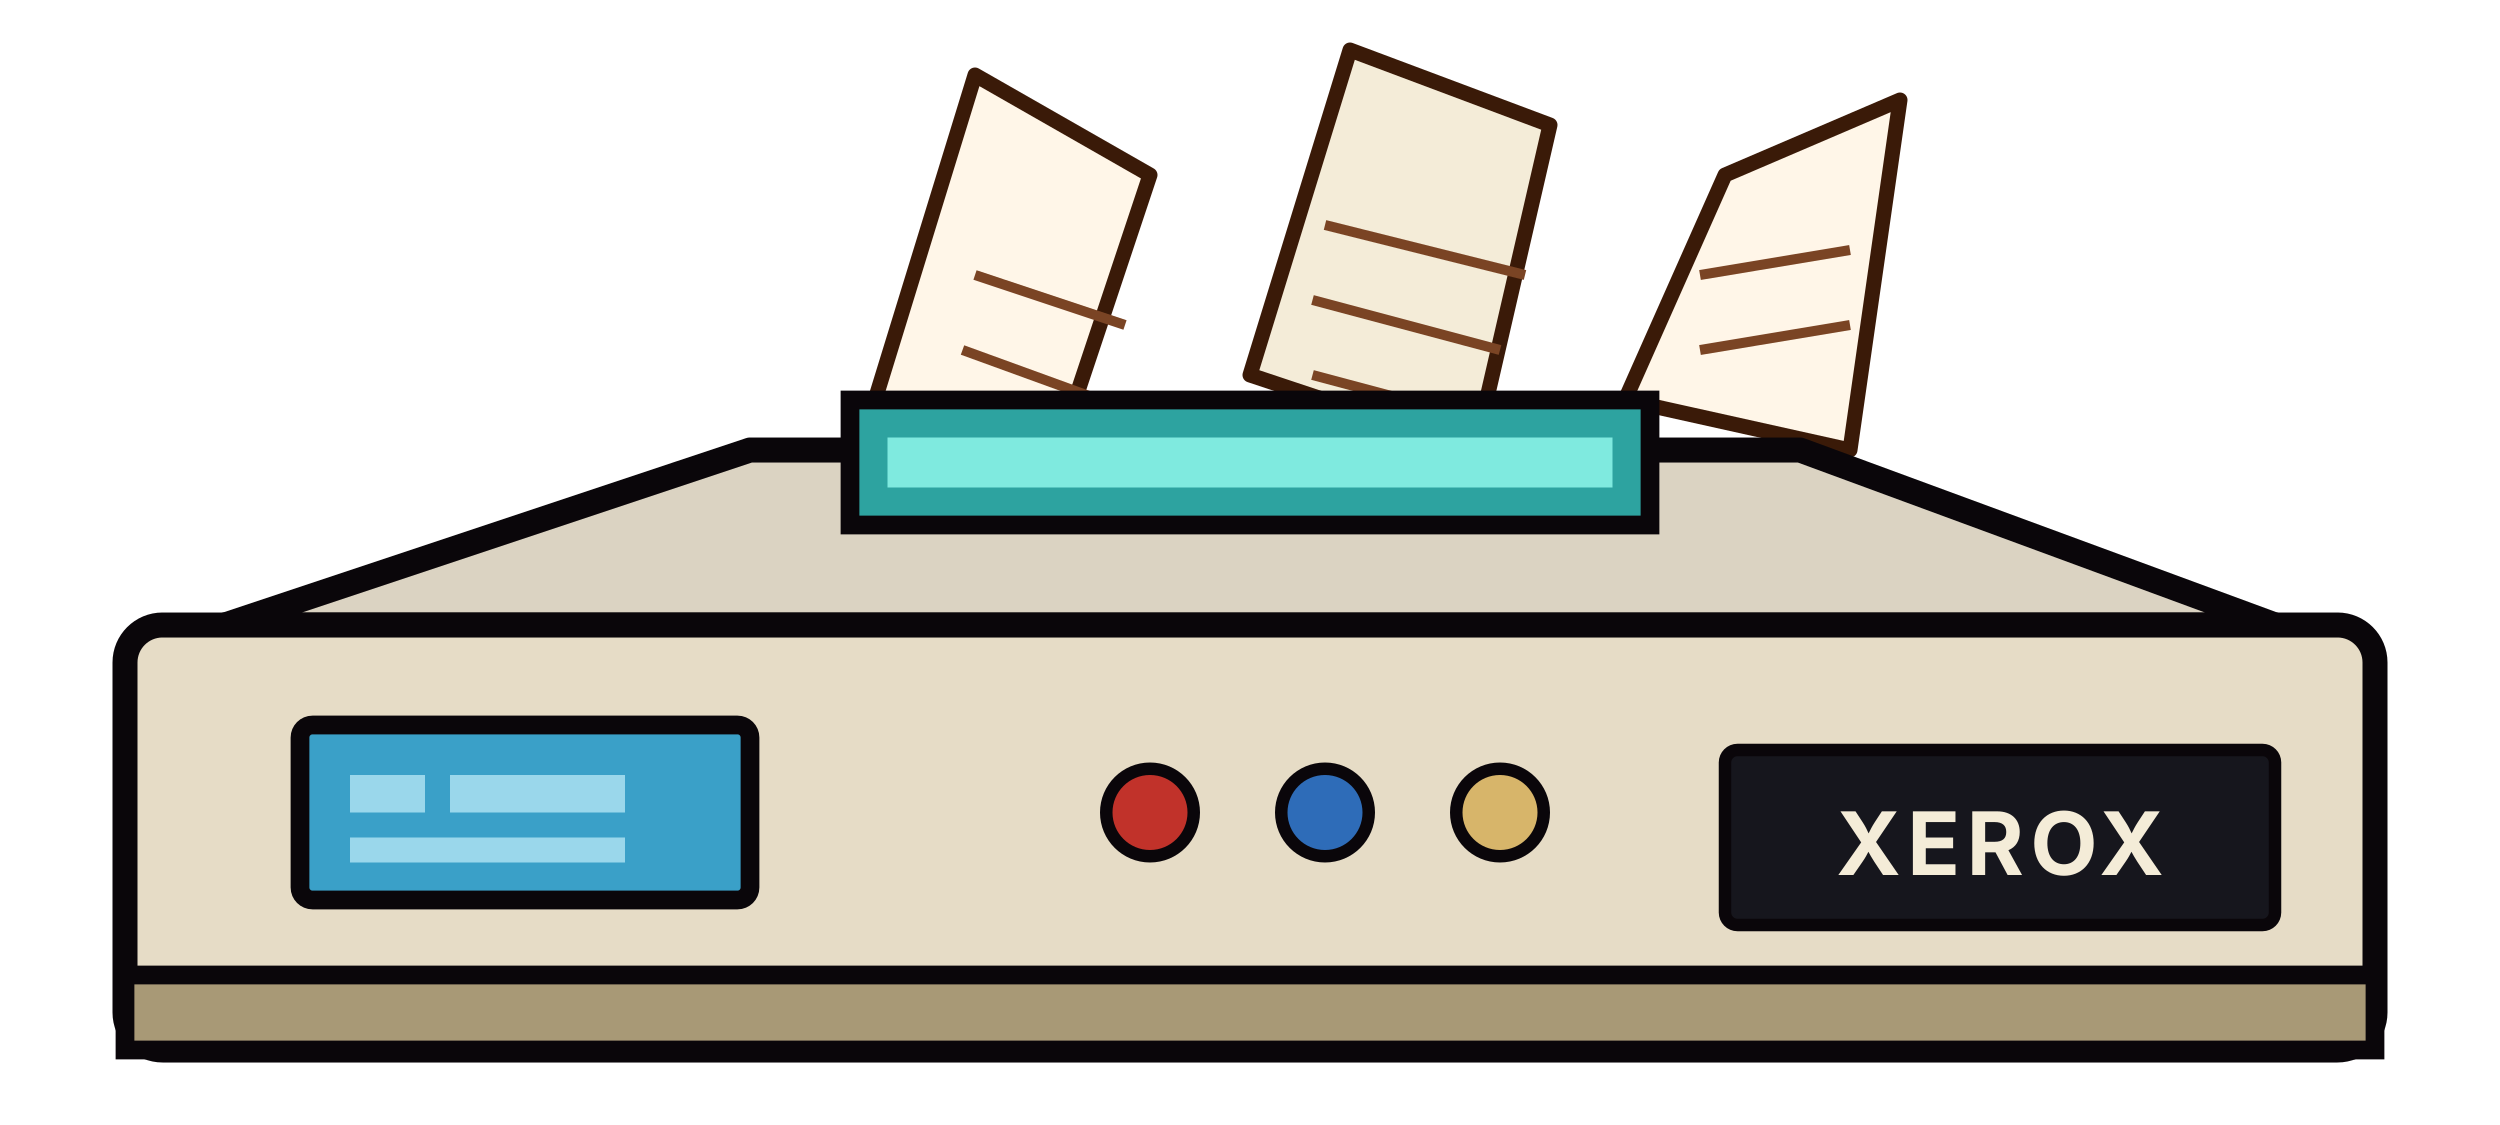
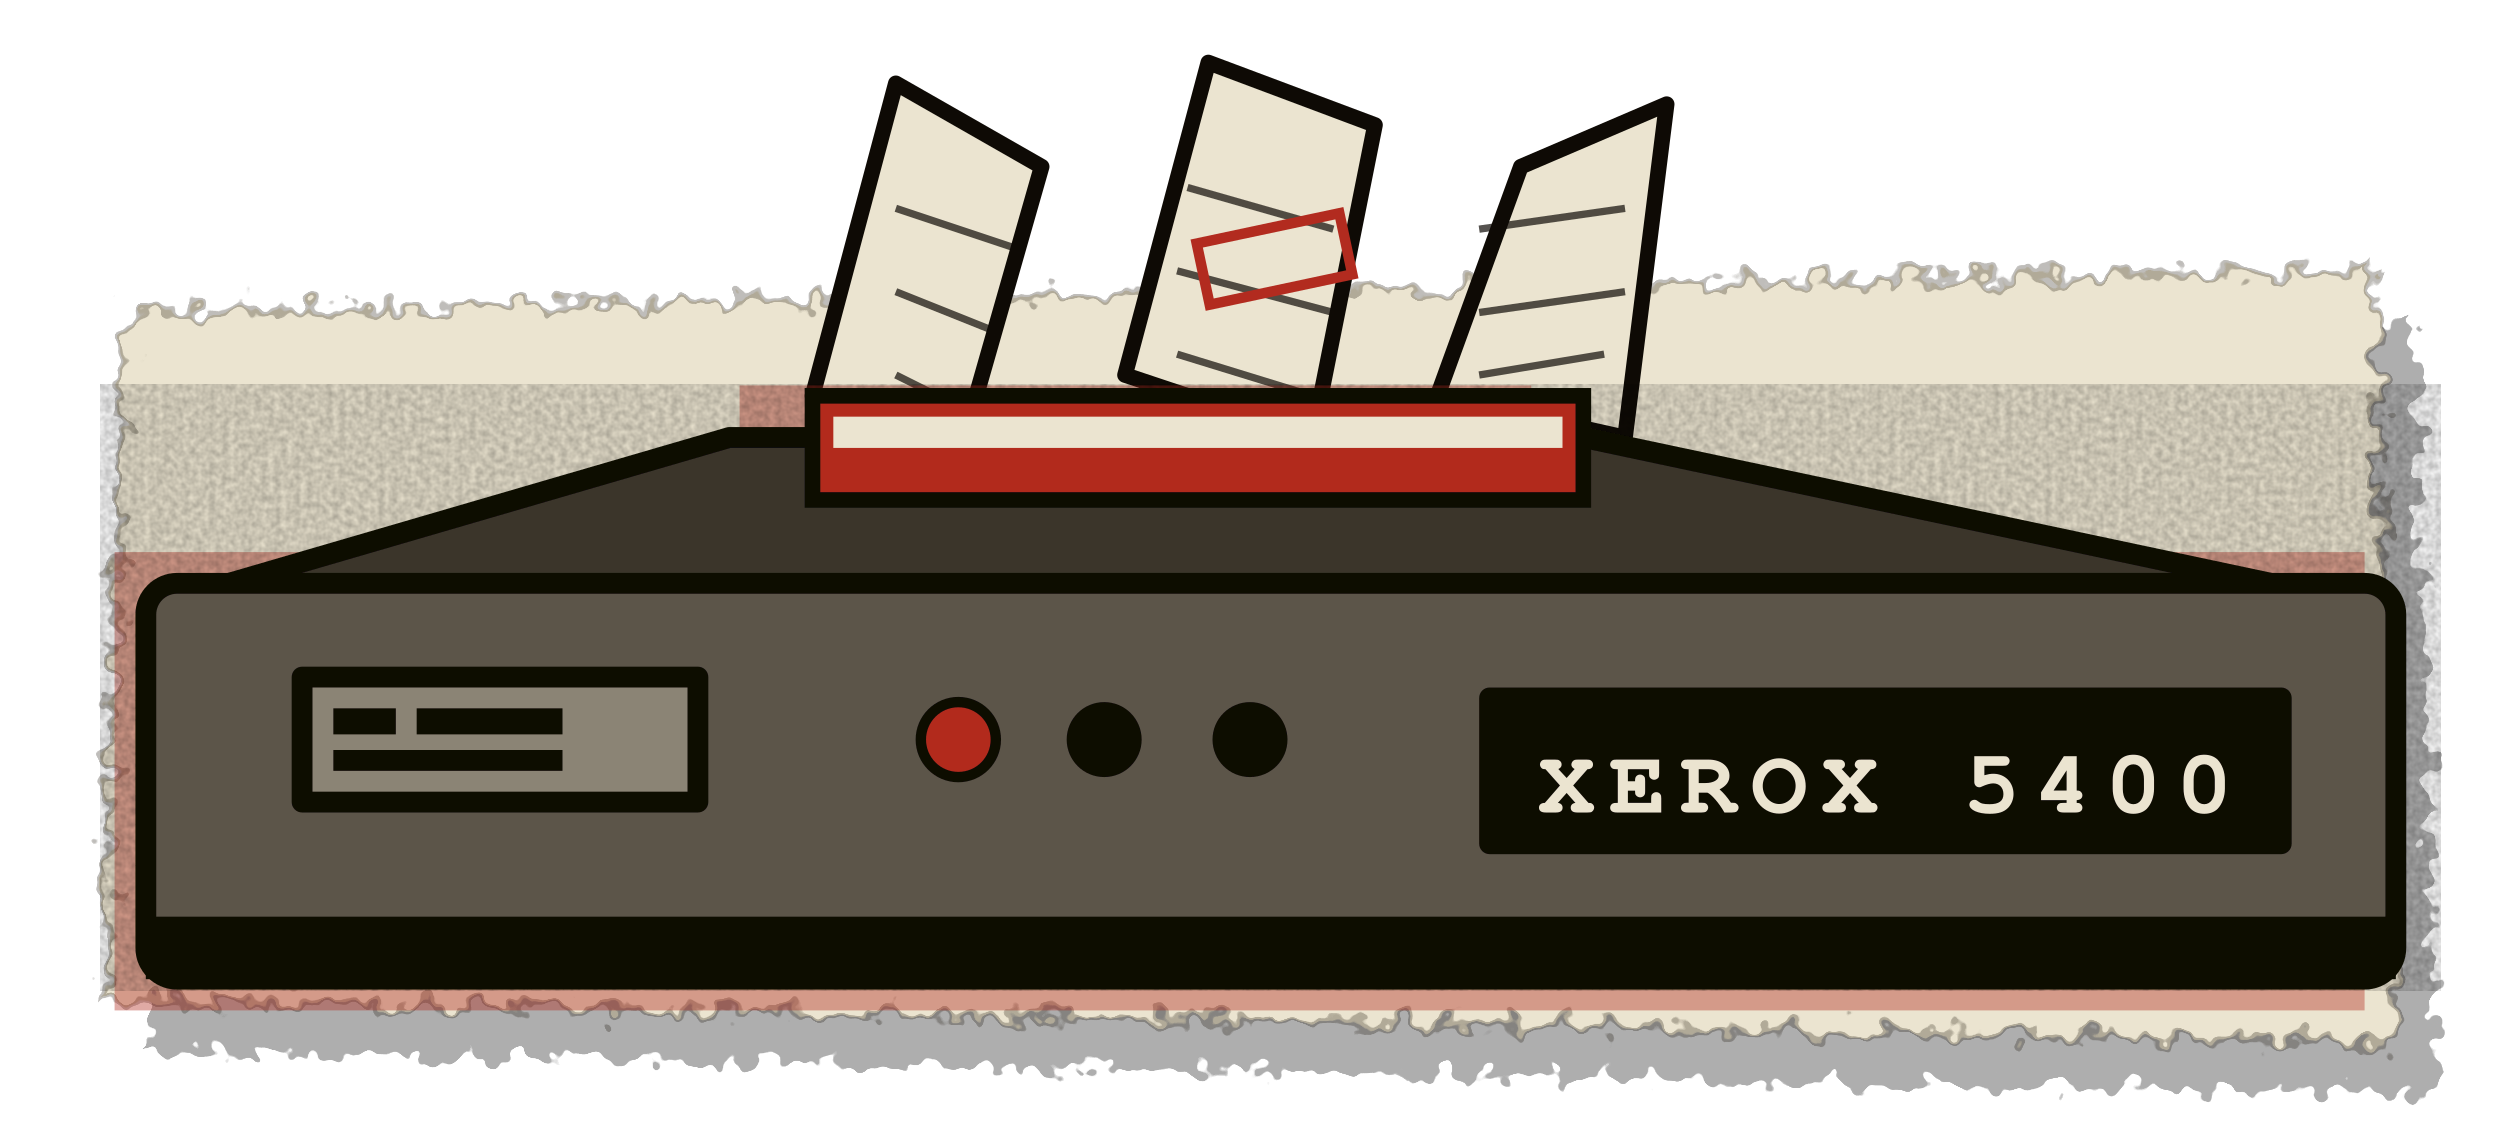
- <svg xmlns="http://www.w3.org/2000/svg" viewBox="0 0 200 90" width="200" height="90">
+ <svg xmlns="http://www.w3.org/2000/svg" viewBox="0 0 240 110" width="240" height="110">
+   <defs>
+     <filter id="torn" x="-5%" y="-5%" width="110%" height="110%">
+       <feTurbulence type="fractalNoise" baseFrequency="0.45" numOctaves="2" seed="29" result="n" />
+       <feDisplacementMap in="SourceGraphic" in2="n" scale="5" />
+     </filter>
+     <filter id="ink-noise" x="-2%" y="-2%" width="104%" height="104%">
+       <feTurbulence type="fractalNoise" baseFrequency="1.6" numOctaves="2" seed="23" result="n" />
+       <feColorMatrix in="n" values="0 0 0 0 0  0 0 0 0 0  0 0 0 0 0  0 0 0 0.30 0" result="s" />
+       <feComposite in="s" in2="SourceGraphic" operator="in" />
+       <feComposite in="SourceGraphic" in2="s" operator="over" />
+     </filter>
+   </defs>
+   <path d="M 12 30 L 228 26 L 230 100 L 10 96 Z" fill="rgba(0,0,0,0.32)" transform="translate(4 5)" filter="url(#torn)" />
+   <path d="M 12 30 L 228 26 L 230 100 L 10 96 Z" fill="#ebe4d0" stroke="#1a140a" stroke-width="0.8" stroke-opacity="0.28" filter="url(#torn)" />
  <g>
-     <path d="M 70 32 L 78 6 L 92 14 L 84 38 Z" fill="#fff6e8" stroke="#3a1a08" stroke-width="1.2" stroke-linejoin="round" />
-     <path d="M 100 30 L 108 4 L 124 10 L 118 36 Z" fill="#f4ecd8" stroke="#3a1a08" stroke-width="1.2" stroke-linejoin="round" />
-     <path d="M 130 32 L 138 14 L 152 8 L 148 36 Z" fill="#fff6e8" stroke="#3a1a08" stroke-width="1.2" stroke-linejoin="round" />
-     <line x1="78" y1="22" x2="90" y2="26" stroke="#7a4424" stroke-width="0.8" />
-     <line x1="77" y1="28" x2="88" y2="32" stroke="#7a4424" stroke-width="0.8" />
-     <line x1="106" y1="18" x2="122" y2="22" stroke="#7a4424" stroke-width="0.8" />
-     <line x1="105" y1="24" x2="120" y2="28" stroke="#7a4424" stroke-width="0.8" />
-     <line x1="105" y1="30" x2="120" y2="34" stroke="#7a4424" stroke-width="0.8" />
-     <line x1="136" y1="22" x2="148" y2="20" stroke="#7a4424" stroke-width="0.8" />
-     <line x1="136" y1="28" x2="148" y2="26" stroke="#7a4424" stroke-width="0.8" />
+     <path d="M 78 38 L 86 8 L 100 16 L 92 44 Z" fill="#ebe4d0" stroke="#0e0a05" stroke-width="1.5" stroke-linejoin="round" />
+     <path d="M 108 36 L 116 6 L 132 12 L 126 42 Z" fill="#ebe4d0" stroke="#0e0a05" stroke-width="1.5" stroke-linejoin="round" />
+     <path d="M 138 38 L 146 16 L 160 10 L 156 42 Z" fill="#ebe4d0" stroke="#0e0a05" stroke-width="1.5" stroke-linejoin="round" />
+     <line x1="86" y1="20" x2="98" y2="24" stroke="#0e0a05" stroke-width="0.7" opacity="0.7" />
+     <line x1="86" y1="28" x2="96" y2="32" stroke="#0e0a05" stroke-width="0.7" opacity="0.7" />
+     <line x1="86" y1="36" x2="94" y2="40" stroke="#0e0a05" stroke-width="0.7" opacity="0.7" />
+     <line x1="114" y1="18" x2="128" y2="22" stroke="#0e0a05" stroke-width="0.7" opacity="0.7" />
+     <line x1="113" y1="26" x2="128" y2="30" stroke="#0e0a05" stroke-width="0.7" opacity="0.7" />
+     <line x1="113" y1="34" x2="126" y2="38" stroke="#0e0a05" stroke-width="0.7" opacity="0.7" />
+     <g transform="rotate(-12 122 28)">
+       <rect x="116" y="22" width="14" height="6" fill="none" stroke="#b22b1f" stroke-width="1" />
+     </g>
+     <line x1="142" y1="22" x2="156" y2="20" stroke="#0e0a05" stroke-width="0.7" opacity="0.7" />
+     <line x1="142" y1="30" x2="156" y2="28" stroke="#0e0a05" stroke-width="0.7" opacity="0.7" />
+     <line x1="142" y1="36" x2="154" y2="34" stroke="#0e0a05" stroke-width="0.7" opacity="0.7" />
  </g>
-   <path d="M 18 50 L 60 36 L 144 36 L 182 50 Z" fill="#dbd3c2" stroke="#0a060a" stroke-width="2" stroke-linejoin="round" />
-   <rect x="10" y="50" width="180" height="34" rx="3" fill="#e6dcc6" stroke="#0a060a" stroke-width="2" />
-   <rect x="10" y="78" width="180" height="6" fill="#a89976" stroke="#0a060a" stroke-width="1.5" />
-   <rect x="68" y="32" width="64" height="10" fill="#2da3a0" stroke="#0a060a" stroke-width="1.5" />
-   <rect x="71" y="35" width="58" height="4" fill="#7feadf" />
-   <rect x="24" y="58" width="36" height="14" rx="1" fill="#3aa0c8" stroke="#0a060a" stroke-width="1.5" />
-   <rect x="28" y="62" width="6" height="3" fill="#9ad7eb" />
-   <rect x="36" y="62" width="14" height="3" fill="#9ad7eb" />
-   <rect x="28" y="67" width="22" height="2" fill="#9ad7eb" />
-   <circle cx="92" cy="65" r="3.5" fill="#c1322a" stroke="#0a060a" stroke-width="1" />
-   <circle cx="106" cy="65" r="3.5" fill="#2e6cb8" stroke="#0a060a" stroke-width="1" />
-   <circle cx="120" cy="65" r="3.5" fill="#d7b56a" stroke="#0a060a" stroke-width="1" />
-   <rect x="138" y="60" width="44" height="14" rx="1" fill="#16161d" stroke="#0a060a" stroke-width="1" />
-   <text x="160" y="70" font-family="Inter, sans-serif" font-size="7" font-weight="700" fill="#f4ecd8" text-anchor="middle" letter-spacing="0.5">XEROX</text>
+   <g opacity="0.40" transform="translate(-3 -3)">
+     <rect x="14" y="56" width="216" height="44" fill="#b22b1f" />
+     <rect x="74" y="40" width="76" height="12" fill="#b22b1f" />
+   </g>
+   <g id="ink" filter="url(#ink-noise)">
+     <path d="M 22 56 L 70 42 L 152 42 L 218 56 Z" fill="#3a352c" stroke="#0e0a05" stroke-width="2" stroke-linejoin="round" />
+     <rect x="14" y="56" width="216" height="38" rx="3" fill="#5c554a" stroke="#0e0a05" stroke-width="2" />
+     <rect x="14" y="88" width="216" height="6" fill="#0e0a05" />
+     <rect x="78" y="38" width="74" height="10" fill="#b22b1f" stroke="#0e0a05" stroke-width="1.5" />
+     <rect x="80" y="40" width="70" height="3" fill="#ebe4d0" />
+     <rect x="28" y="64" width="40" height="14" rx="1" fill="#0e0a05" />
+     <rect x="30" y="66" width="36" height="10" fill="#8b8474" />
+     <rect x="32" y="68" width="6" height="2.5" fill="#0e0a05" />
+     <rect x="40" y="68" width="14" height="2.5" fill="#0e0a05" />
+     <rect x="32" y="72" width="22" height="2" fill="#0e0a05" />
+     <circle cx="92" cy="71" r="3.6" fill="#b22b1f" stroke="#0e0a05" stroke-width="1" />
+     <circle cx="106" cy="71" r="3.6" fill="#0e0a05" />
+     <circle cx="120" cy="71" r="3.6" fill="#0e0a05" />
+     <rect x="142" y="66" width="78" height="16" rx="1" fill="#0e0a05" />
+     <text x="181" y="78" font-family="Courier, monospace" font-size="9" font-weight="700" fill="#ebe4d0" text-anchor="middle" letter-spacing="1.4">XEROX 5400</text>
+   </g>
</svg>
